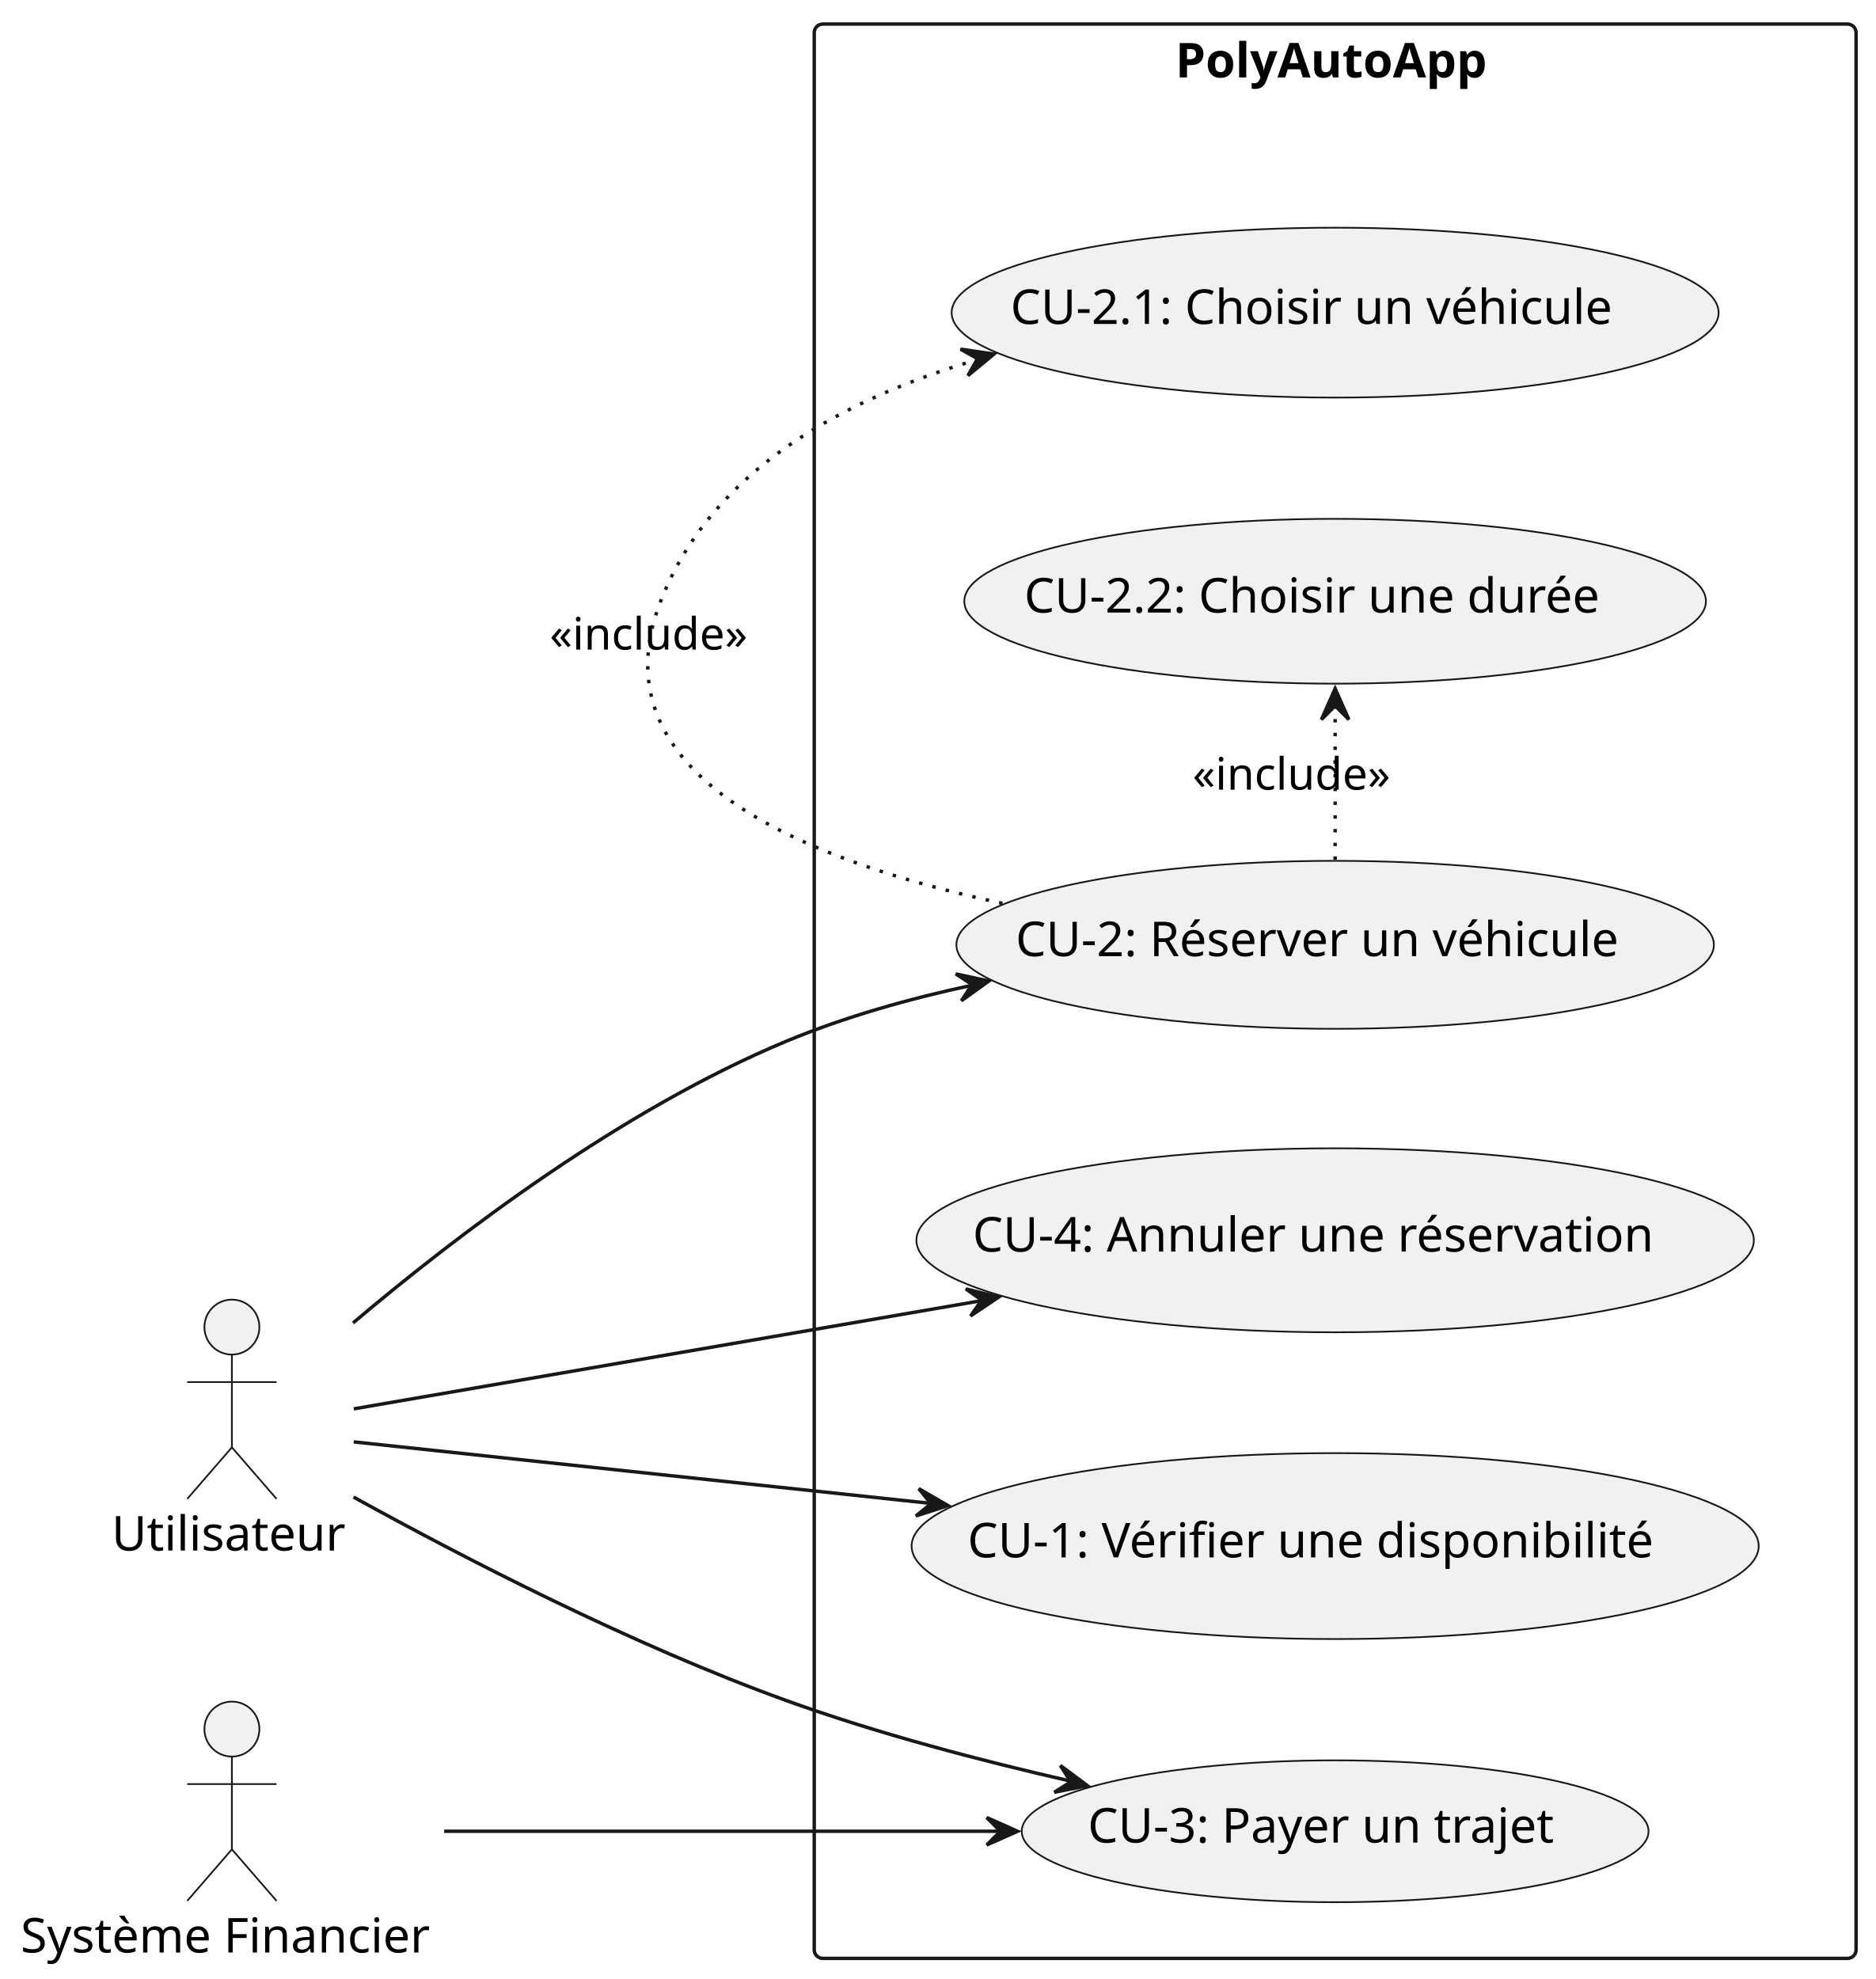
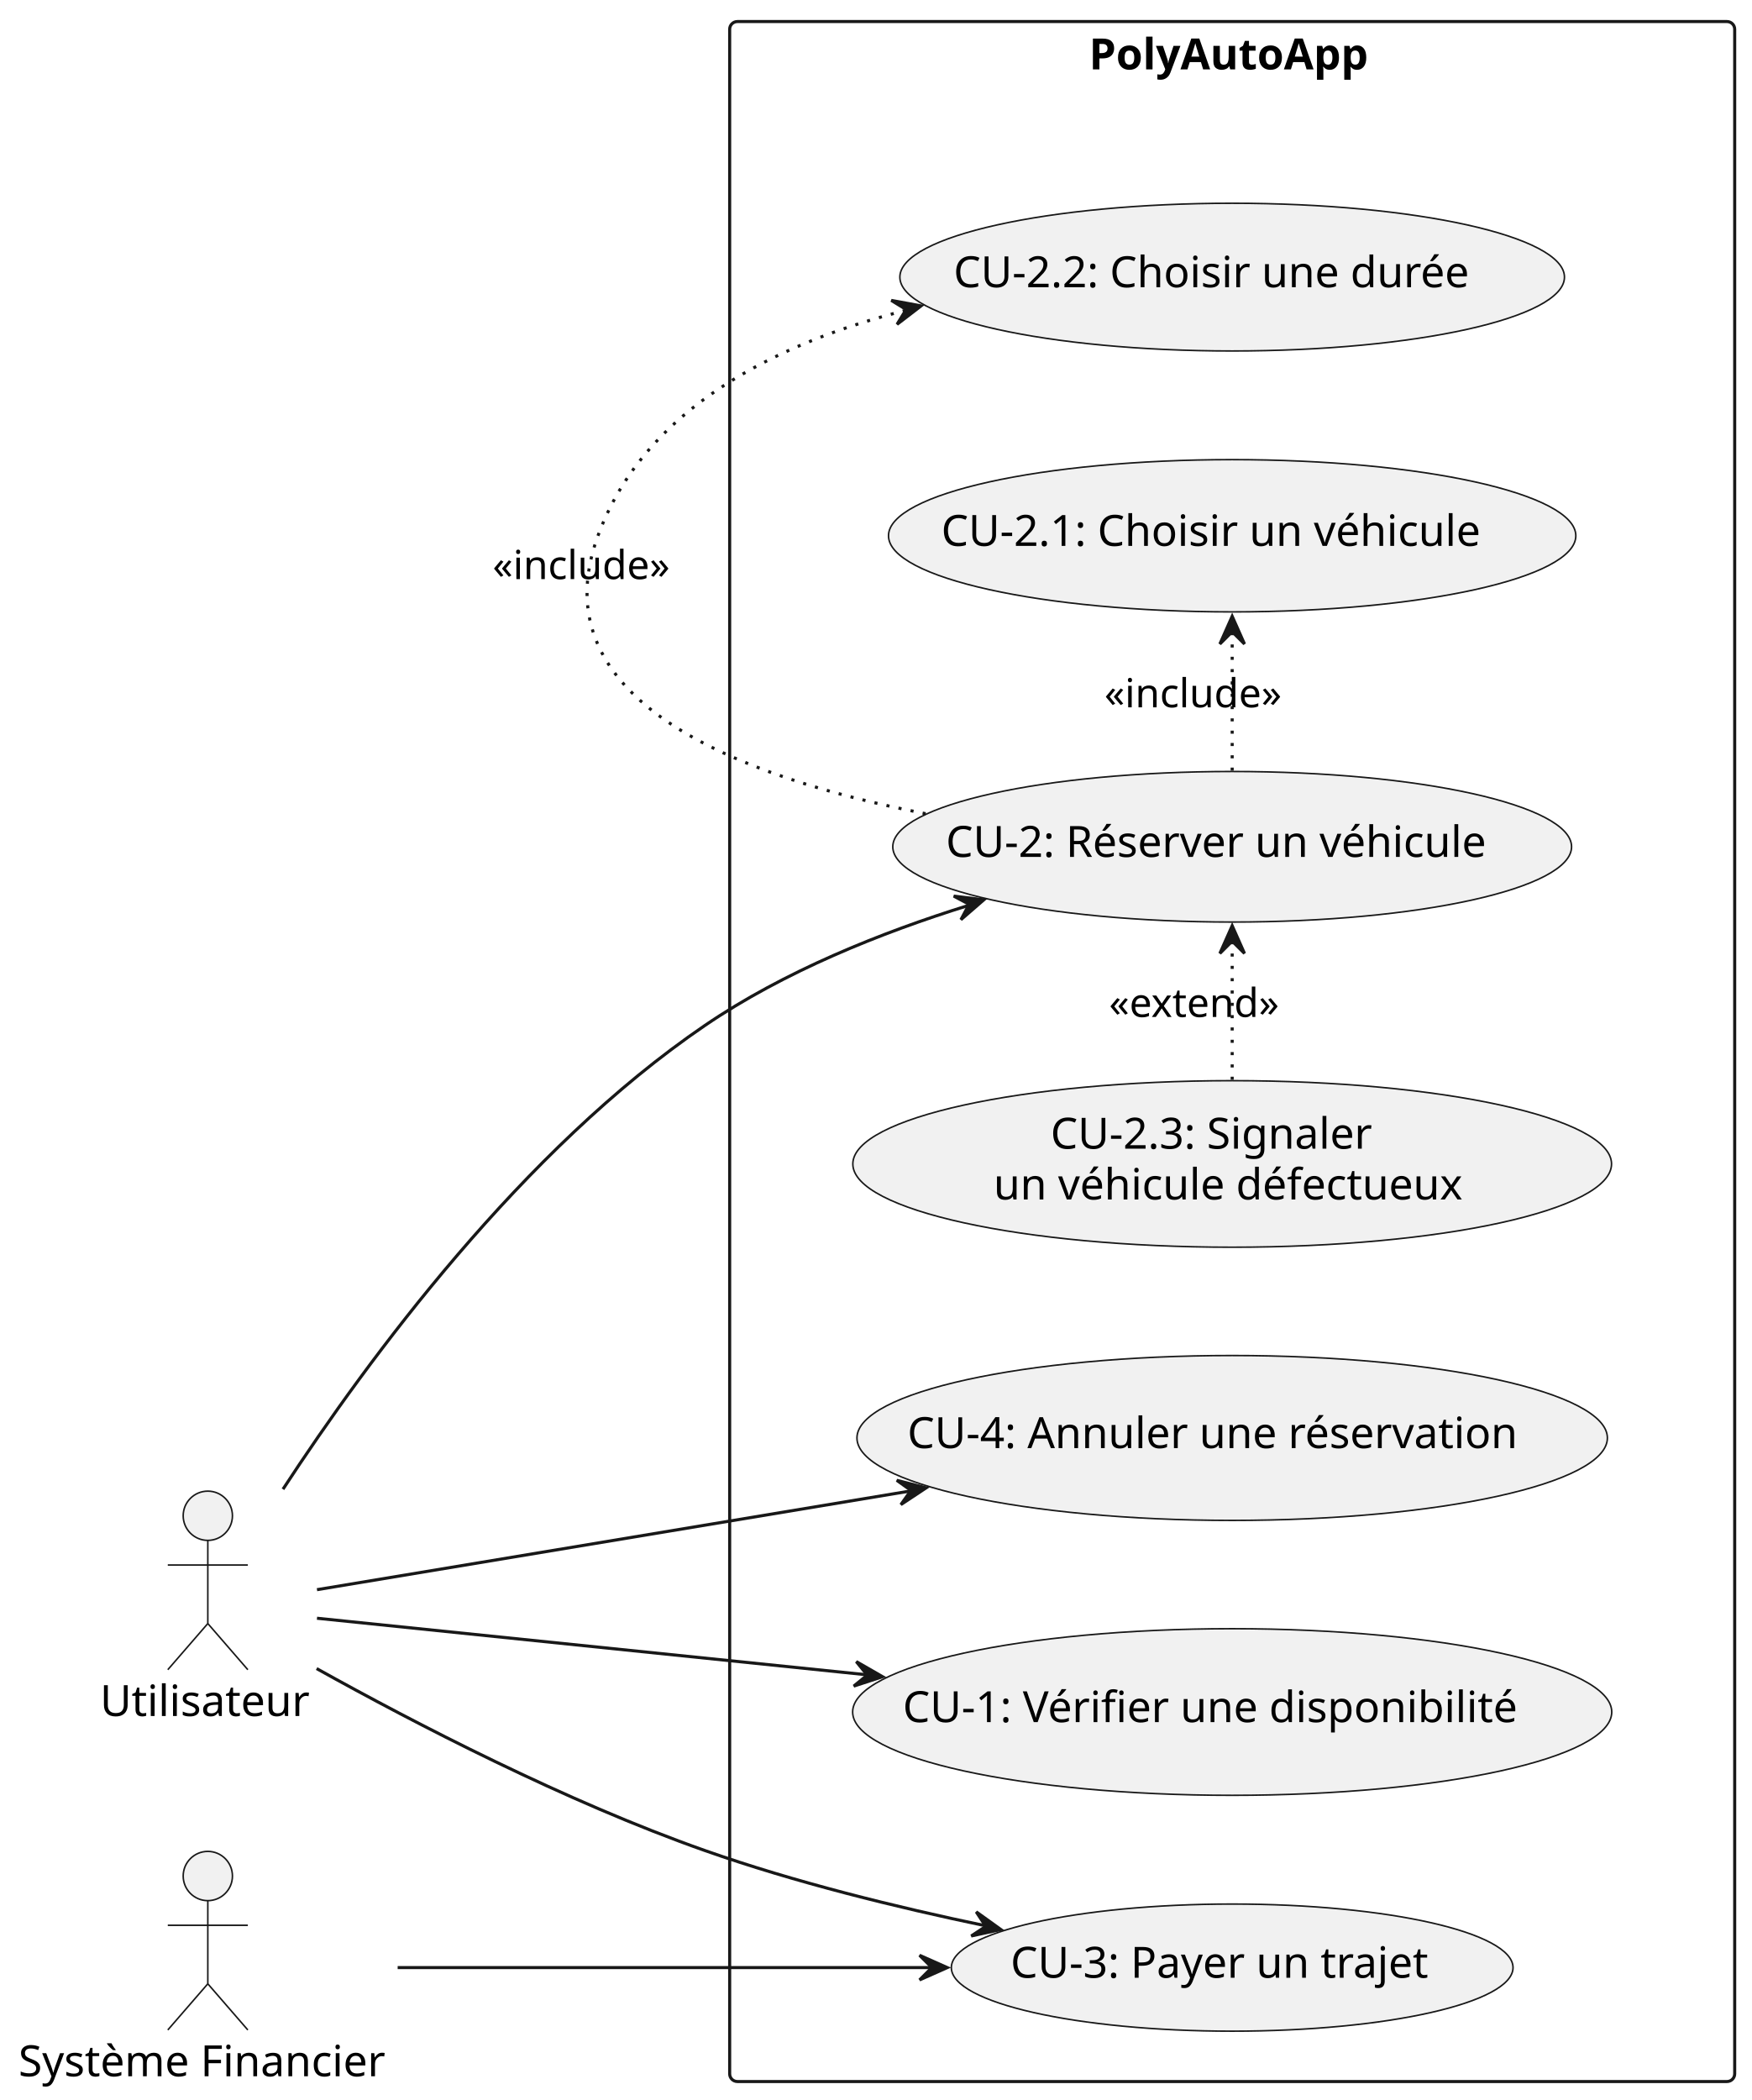
- <svg xmlns="http://www.w3.org/2000/svg" contentStyleType="text/css" height="576px" preserveAspectRatio="none" style="width:546px;height:576px;background:#00000000;" version="1.1" viewBox="0 0 546 576" width="546px" zoomAndPan="magnify">
+ <svg xmlns="http://www.w3.org/2000/svg" contentStyleType="text/css" height="682px" preserveAspectRatio="none" style="width:569px;height:682px;background:#00000000;" version="1.1" viewBox="0 0 569 682" width="569px" zoomAndPan="magnify">
  <defs />
  <g>
    <g id="cluster_PolyAutoApp">
-       <rect fill="none" height="563" rx="2.5" ry="2.5" style="stroke:#181818;stroke-width:1.0;" width="303.25" x="237" y="7" />
-       <text fill="#000000" font-family="sans-serif" font-size="14" font-weight="bold" lengthAdjust="spacing" textLength="93" x="342.125" y="22.535">PolyAutoApp</text>
+       <rect fill="none" height="669" rx="2.5" ry="2.5" style="stroke:#181818;stroke-width:1.0;" width="326.44" x="237" y="7" />
+       <text fill="#000000" font-family="sans-serif" font-size="14" font-weight="bold" lengthAdjust="spacing" textLength="93" x="353.72" y="22.535">PolyAutoApp</text>
    </g>
    <g id="elem_UC1">
-       <ellipse cx="388.624" cy="449.997" fill="#F1F1F1" rx="123.284" ry="27.057" style="stroke:#181818;stroke-width:0.5;" />
-       <text fill="#000000" font-family="sans-serif" font-size="14" lengthAdjust="spacing" textLength="214" x="281.624" y="453.288">CU-1: Vérifier une disponibilité</text>
+       <ellipse cx="400.224" cy="555.997" fill="#F1F1F1" rx="123.284" ry="27.057" style="stroke:#181818;stroke-width:0.5;" />
+       <text fill="#000000" font-family="sans-serif" font-size="14" lengthAdjust="spacing" textLength="214" x="293.224" y="559.288">CU-1: Vérifier une disponibilité</text>
    </g>
    <g id="elem_UC5">
-       <ellipse cx="388.622" cy="533.004" fill="#F1F1F1" rx="91.222" ry="20.644" style="stroke:#181818;stroke-width:0.5;" />
-       <text fill="#000000" font-family="sans-serif" font-size="14" lengthAdjust="spacing" textLength="144" x="316.622" y="536.295">CU-3: Payer un trajet</text>
+       <ellipse cx="400.222" cy="639.004" fill="#F1F1F1" rx="91.222" ry="20.644" style="stroke:#181818;stroke-width:0.5;" />
+       <text fill="#000000" font-family="sans-serif" font-size="14" lengthAdjust="spacing" textLength="144" x="328.222" y="642.295">CU-3: Payer un trajet</text>
    </g>
    <g id="elem_UC6">
-       <ellipse cx="388.615" cy="360.995" fill="#F1F1F1" rx="121.876" ry="26.775" style="stroke:#181818;stroke-width:0.5;" />
-       <text fill="#000000" font-family="sans-serif" font-size="14" lengthAdjust="spacing" textLength="211" x="283.115" y="364.286">CU-4: Annuler une réservation</text>
+       <ellipse cx="400.216" cy="466.995" fill="#F1F1F1" rx="121.876" ry="26.775" style="stroke:#181818;stroke-width:0.5;" />
+       <text fill="#000000" font-family="sans-serif" font-size="14" lengthAdjust="spacing" textLength="211" x="294.716" y="470.286">CU-4: Annuler une réservation</text>
+     </g>
+     <g id="elem_UC4">
+       <ellipse cx="400.215" cy="89.997" fill="#F1F1F1" rx="107.935" ry="23.987" style="stroke:#181818;stroke-width:0.5;" />
+       <text fill="#000000" font-family="sans-serif" font-size="14" lengthAdjust="spacing" textLength="181" x="309.715" y="93.288">CU-2.2: Choisir une durée</text>
+     </g>
+     <g id="elem_UC3">
+       <ellipse cx="400.215" cy="173.995" fill="#F1F1F1" rx="111.625" ry="24.725" style="stroke:#181818;stroke-width:0.5;" />
+       <text fill="#000000" font-family="sans-serif" font-size="14" lengthAdjust="spacing" textLength="189" x="305.715" y="177.286">CU-2.1: Choisir un véhicule</text>
+     </g>
+     <g id="elem_UC7">
+       <ellipse cx="400.22" cy="378.004" fill="#F1F1F1" rx="123.22" ry="27.044" style="stroke:#181818;stroke-width:0.5;" />
+       <text fill="#000000" font-family="sans-serif" font-size="14" lengthAdjust="spacing" textLength="114" x="341.22" y="373.051">CU-2.3: Signaler</text>
+       <text fill="#000000" font-family="sans-serif" font-size="14" lengthAdjust="spacing" textLength="159" x="322.72" y="389.539">un véhicule défectueux</text>
    </g>
    <g id="elem_UC2">
-       <ellipse cx="388.619" cy="274.998" fill="#F1F1F1" rx="110.239" ry="24.448" style="stroke:#181818;stroke-width:0.5;" />
-       <text fill="#000000" font-family="sans-serif" font-size="14" lengthAdjust="spacing" textLength="186" x="295.619" y="278.289">CU-2: Réserver un véhicule</text>
-     </g>
-     <g id="elem_UC3">
-       <ellipse cx="388.615" cy="90.995" fill="#F1F1F1" rx="111.625" ry="24.725" style="stroke:#181818;stroke-width:0.5;" />
-       <text fill="#000000" font-family="sans-serif" font-size="14" lengthAdjust="spacing" textLength="189" x="294.115" y="94.286">CU-2.1: Choisir un véhicule</text>
-     </g>
-     <g id="elem_UC4">
-       <ellipse cx="388.615" cy="174.997" fill="#F1F1F1" rx="107.935" ry="23.987" style="stroke:#181818;stroke-width:0.5;" />
-       <text fill="#000000" font-family="sans-serif" font-size="14" lengthAdjust="spacing" textLength="181" x="298.115" y="178.288">CU-2.2: Choisir une durée</text>
+       <ellipse cx="400.219" cy="274.998" fill="#F1F1F1" rx="110.239" ry="24.448" style="stroke:#181818;stroke-width:0.5;" />
+       <text fill="#000000" font-family="sans-serif" font-size="14" lengthAdjust="spacing" textLength="186" x="307.219" y="278.289">CU-2: Réserver un véhicule</text>
    </g>
    <g id="elem_u">
-       <ellipse cx="67.5" cy="386.26" fill="#F1F1F1" rx="8" ry="8" style="stroke:#181818;stroke-width:0.5;" />
-       <path d="M67.5,394.26 L67.5,421.26 M54.5,402.26 L80.5,402.26 M67.5,421.26 L54.5,436.26 M67.5,421.26 L80.5,436.26 " fill="none" style="stroke:#181818;stroke-width:0.5;" />
-       <text fill="#000000" font-family="sans-serif" font-size="14" lengthAdjust="spacing" textLength="70" x="32.5" y="451.295">Utilisateur</text>
+       <ellipse cx="67.5" cy="492.26" fill="#F1F1F1" rx="8" ry="8" style="stroke:#181818;stroke-width:0.5;" />
+       <path d="M67.5,500.26 L67.5,527.26 M54.5,508.26 L80.5,508.26 M67.5,527.26 L54.5,542.26 M67.5,527.26 L80.5,542.26 " fill="none" style="stroke:#181818;stroke-width:0.5;" />
+       <text fill="#000000" font-family="sans-serif" font-size="14" lengthAdjust="spacing" textLength="70" x="32.5" y="557.295">Utilisateur</text>
    </g>
    <g id="elem_d">
-       <ellipse cx="67.5" cy="503.26" fill="#F1F1F1" rx="8" ry="8" style="stroke:#181818;stroke-width:0.5;" />
-       <path d="M67.5,511.26 L67.5,538.26 M54.5,519.26 L80.5,519.26 M67.5,538.26 L54.5,553.26 M67.5,538.26 L80.5,553.26 " fill="none" style="stroke:#181818;stroke-width:0.5;" />
-       <text fill="#000000" font-family="sans-serif" font-size="14" lengthAdjust="spacing" textLength="123" x="6" y="568.295">Système Financier</text>
+       <ellipse cx="67.5" cy="609.26" fill="#F1F1F1" rx="8" ry="8" style="stroke:#181818;stroke-width:0.5;" />
+       <path d="M67.5,617.26 L67.5,644.26 M54.5,625.26 L80.5,625.26 M67.5,644.26 L54.5,659.26 M67.5,644.26 L80.5,659.26 " fill="none" style="stroke:#181818;stroke-width:0.5;" />
+       <text fill="#000000" font-family="sans-serif" font-size="14" lengthAdjust="spacing" textLength="123" x="6" y="674.295">Système Financier</text>
    </g>
    <g id="link_u_UC1">
-       <path d="M102.96,419.67 C143.08,423.95 211.5,431.23 271.2,437.6 " fill="none" id="u-to-UC1" style="stroke:#181818;stroke-width:1.0;" />
-       <polygon fill="#181818" points="275.95,438.21,267.423,433.281,270.978,437.681,266.577,441.236,275.95,438.21" style="stroke:#181818;stroke-width:1.0;" />
+       <path d="M102.96,525.54 C145.11,529.88 218.69,537.44 281.97,543.95 " fill="none" id="u-to-UC1" style="stroke:#181818;stroke-width:1.0;" />
+       <polygon fill="#181818" points="286.67,544.53,278.129,539.625,281.697,544.015,277.306,547.583,286.67,544.53" style="stroke:#181818;stroke-width:1.0;" />
    </g>
    <g id="link_u_UC2">
-       <path d="M102.76,385.05 C133.56,359 181.17,322.89 229,303 C245.97,295.95 264.67,290.67 283.11,286.72 " fill="none" id="u-to-UC2" style="stroke:#181818;stroke-width:1.0;" />
-       <polygon fill="#181818" points="287.82,285.54,278.195,283.453,282.924,286.556,279.821,291.286,287.82,285.54" style="stroke:#181818;stroke-width:1.0;" />
+       <path d="M91.91,483.64 C119.68,441.15 169.75,373.33 229,333 C254.65,315.54 286.03,302.9 314.84,293.96 " fill="none" id="u-to-UC2" style="stroke:#181818;stroke-width:1.0;" />
+       <polygon fill="#181818" points="319.56,292.22,309.785,291.015,314.777,293.676,312.115,298.668,319.56,292.22" style="stroke:#181818;stroke-width:1.0;" />
    </g>
    <g id="link_UC2_UC3">
-       <path d="M291.79,262.92 C233.2,250.43 173.14,225.36 192.1,175.5 C206.76,136.96 245.66,115.96 285.02,104.53 " fill="none" id="UC2-to-UC3" style="stroke:#181818;stroke-width:1.0;stroke-dasharray:1.0,3.0;" />
-       <polygon fill="#181818" points="289.33,103.05,279.586,101.615,284.514,104.393,281.736,109.321,289.33,103.05" style="stroke:#181818;stroke-width:1.0;" />
-       <text fill="#000000" font-family="sans-serif" font-size="13" lengthAdjust="spacing" textLength="60" x="160" y="189.068">«include»</text>
+       <path d="M400.22,250.29 C400.22,236.58 400.22,219.4 400.22,204.81 " fill="none" id="UC2-to-UC3" style="stroke:#181818;stroke-width:1.0;stroke-dasharray:1.0,3.0;" />
+       <polygon fill="#181818" points="400.22,200.15,396.22,209.15,400.22,205.15,404.22,209.15,400.22,200.15" style="stroke:#181818;stroke-width:1.0;" />
+       <text fill="#000000" font-family="sans-serif" font-size="13" lengthAdjust="spacing" textLength="60" x="358.72" y="229.708">«include»</text>
    </g>
    <g id="link_UC2_UC4">
-       <path d="M388.62,250.28 C388.62,236.72 388.62,219.79 388.62,205.42 " fill="none" id="UC2-to-UC4" style="stroke:#181818;stroke-width:1.0;stroke-dasharray:1.0,3.0;" />
-       <polygon fill="#181818" points="388.62,200.43,384.62,209.43,388.62,205.43,392.62,209.43,388.62,200.43" style="stroke:#181818;stroke-width:1.0;" />
-       <text fill="#000000" font-family="sans-serif" font-size="13" lengthAdjust="spacing" textLength="60" x="347.12" y="229.838">«include»</text>
+       <path d="M300.65,264.25 C239.11,252.3 175.16,227.17 194.04,174.5 C208.97,132.85 251.71,111.55 294.43,100.73 " fill="none" id="UC2-to-UC4" style="stroke:#181818;stroke-width:1.0;stroke-dasharray:1.0,3.0;" />
+       <polygon fill="#181818" points="299.18,99.34,289.494,97.555,294.319,100.509,291.365,105.333,299.18,99.34" style="stroke:#181818;stroke-width:1.0;" />
+       <text fill="#000000" font-family="sans-serif" font-size="13" lengthAdjust="spacing" textLength="60" x="160" y="188.068">«include»</text>
+     </g>
+     <g id="link_UC7_UC2">
+       <path d="M400.22,350.67 C400.22,336.8 400.22,319.9 400.22,305.6 " fill="none" id="UC7-to-UC2" style="stroke:#181818;stroke-width:1.0;stroke-dasharray:1.0,3.0;" />
+       <polygon fill="#181818" points="400.22,300.64,396.22,309.64,400.22,305.64,404.22,309.64,400.22,300.64" style="stroke:#181818;stroke-width:1.0;" />
+       <text fill="#000000" font-family="sans-serif" font-size="13" lengthAdjust="spacing" textLength="57" x="360.22" y="330.268">«extend»</text>
    </g>
    <g id="link_u_UC5">
-       <path d="M102.9,435.73 C134.75,453.31 183.86,478.72 229,495 C255.49,504.56 285.33,512.42 311.92,518.47 " fill="none" id="u-to-UC5" style="stroke:#181818;stroke-width:1.0;" />
-       <polygon fill="#181818" points="316.54,519.73,308.642,513.846,311.663,518.629,306.88,521.649,316.54,519.73" style="stroke:#181818;stroke-width:1.0;" />
+       <path d="M102.84,541.89 C134.65,559.59 183.74,585.07 229,601 C258.19,611.28 291.19,619.4 320.32,625.46 " fill="none" id="u-to-UC5" style="stroke:#181818;stroke-width:1.0;" />
+       <polygon fill="#181818" points="325.09,626.64,317.088,620.899,320.194,625.626,315.466,628.733,325.09,626.64" style="stroke:#181818;stroke-width:1.0;" />
    </g>
    <g id="link_d_UC5">
-       <path d="M129.28,533 C175.08,533 238.78,533 291.47,533 " fill="none" id="d-to-UC5" style="stroke:#181818;stroke-width:1.0;" />
-       <polygon fill="#181818" points="296.19,533,287.19,529,291.19,533,287.19,537,296.19,533" style="stroke:#181818;stroke-width:1.0;" />
+       <path d="M129.16,639 C177.75,639 246.82,639 302.95,639 " fill="none" id="d-to-UC5" style="stroke:#181818;stroke-width:1.0;" />
+       <polygon fill="#181818" points="307.68,639,298.68,635,302.68,639,298.68,643,307.68,639" style="stroke:#181818;stroke-width:1.0;" />
    </g>
    <g id="link_u_UC6">
-       <path d="M102.96,410.06 C146.45,402.57 223.17,389.34 286.02,378.51 " fill="none" id="u-to-UC6" style="stroke:#181818;stroke-width:1.0;" />
-       <polygon fill="#181818" points="290.67,377.54,281.118,375.141,285.744,378.397,282.488,383.023,290.67,377.54" style="stroke:#181818;stroke-width:1.0;" />
+       <path d="M102.96,516.27 C148.34,508.72 230.12,495.12 296.28,484.12 " fill="none" id="u-to-UC6" style="stroke:#181818;stroke-width:1.0;" />
+       <polygon fill="#181818" points="300.82,483.2,291.281,480.748,295.889,484.029,292.608,488.637,300.82,483.2" style="stroke:#181818;stroke-width:1.0;" />
    </g>
  </g>
</svg>
